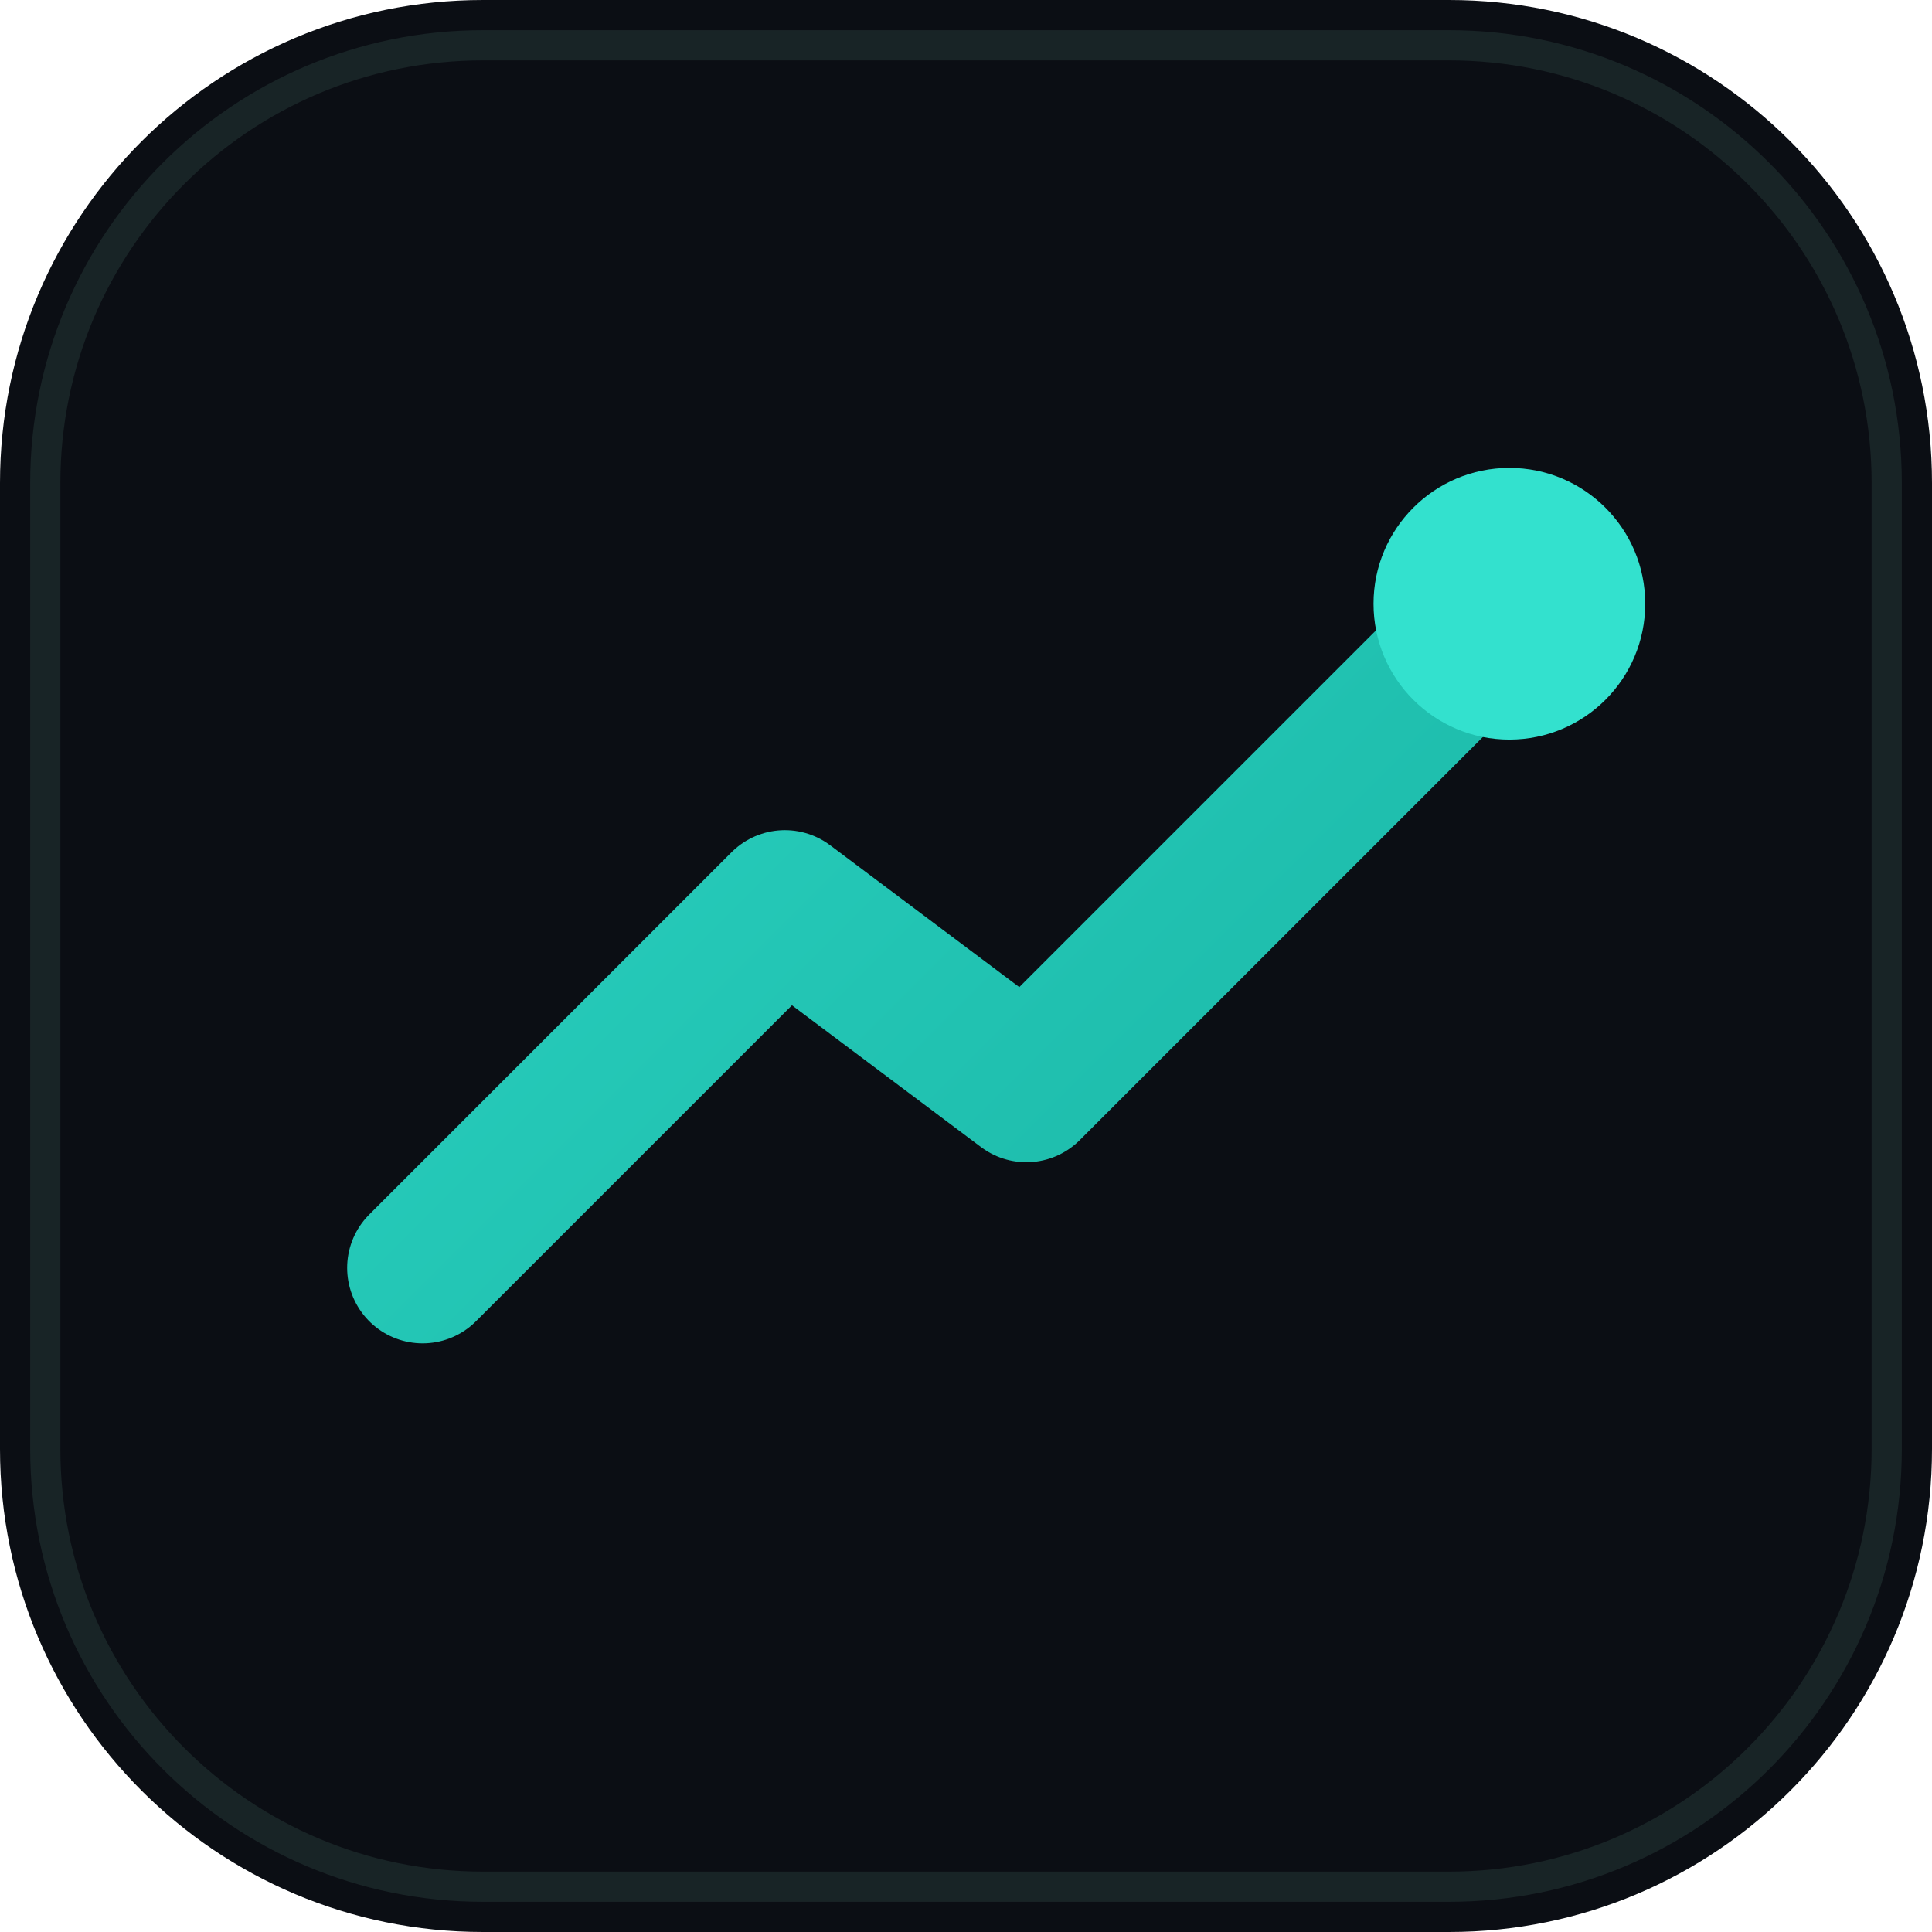
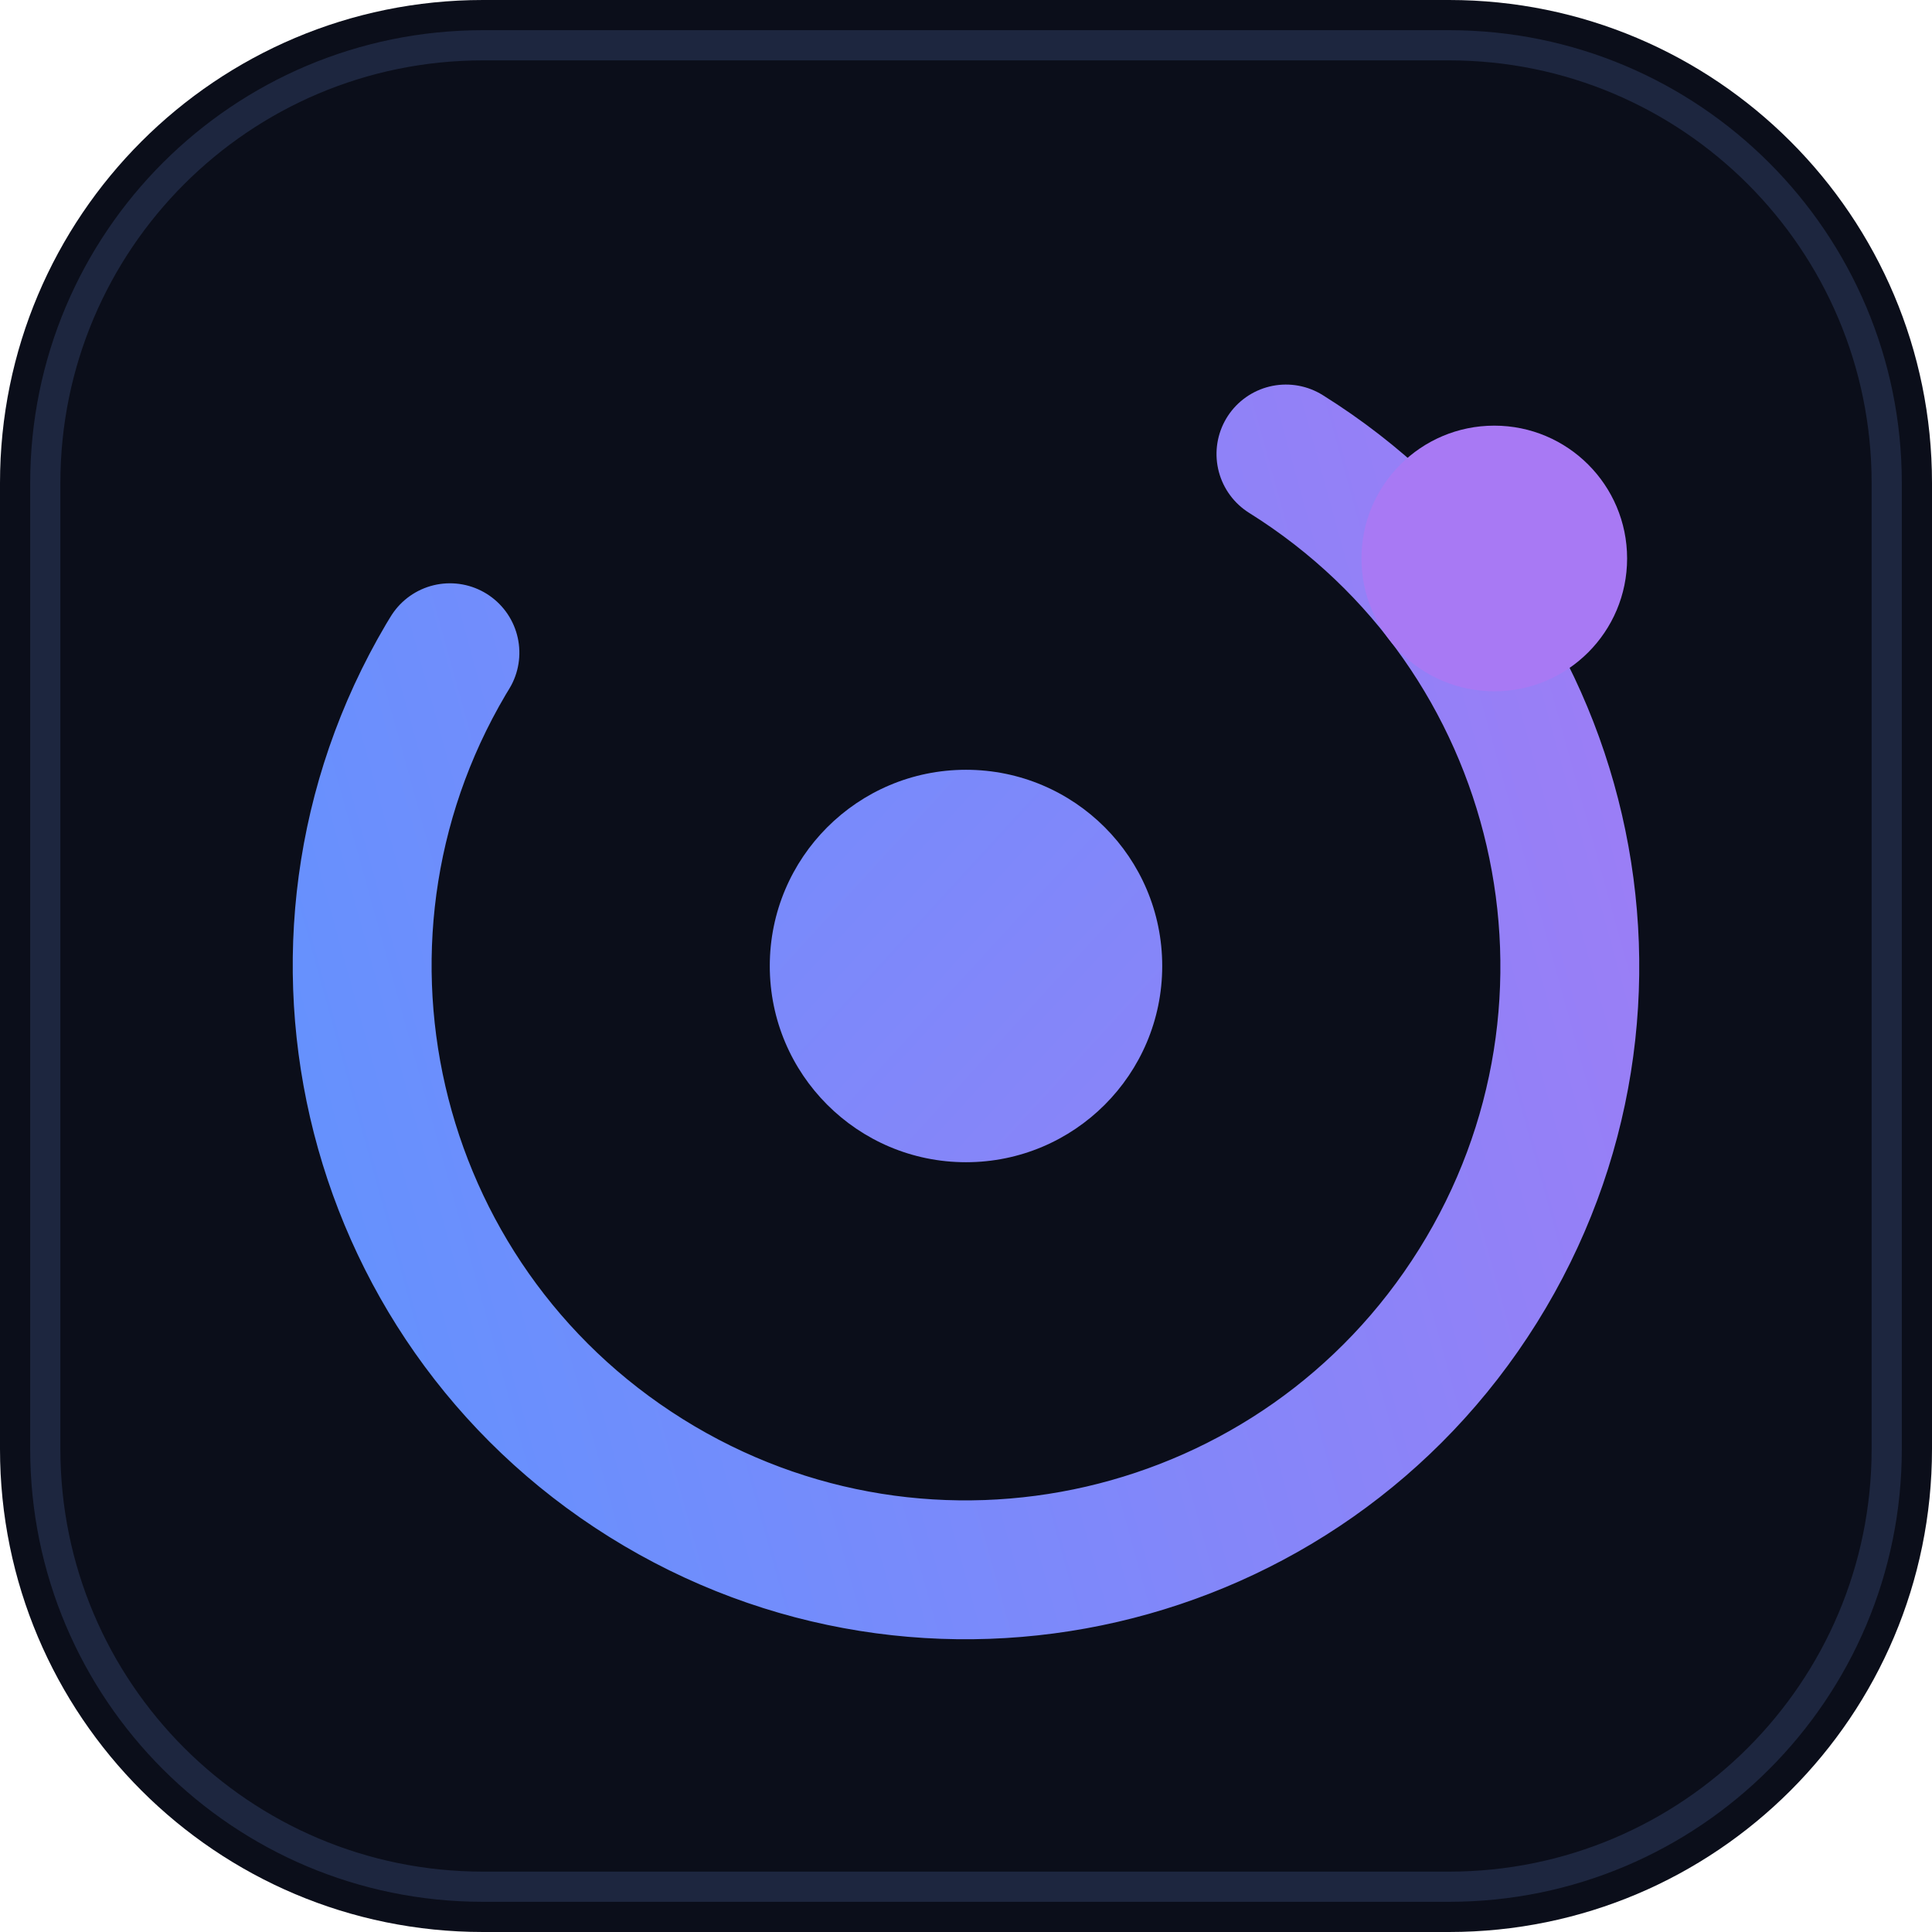
- <svg xmlns="http://www.w3.org/2000/svg" viewBox="0 0 64 64" role="img" aria-label="OpsIntels">
+ <svg xmlns="http://www.w3.org/2000/svg" viewBox="0 0 64 64" role="img" aria-label="OpsIntel">
  <defs>
-     <linearGradient id="g" x1="0" y1="0" x2="64" y2="64" gradientUnits="userSpaceOnUse">
-       <stop offset="0" stop-color="#33E1CE" />
-       <stop offset="1" stop-color="#10A596" />
+     <linearGradient id="g" x1="8" y1="12" x2="56" y2="56" gradientUnits="userSpaceOnUse">
+       <stop offset="0" stop-color="#5B95FF" />
+       <stop offset="1" stop-color="#A879F4" />
    </linearGradient>
  </defs>
-   <rect width="64" height="64" rx="16" fill="#0B0E14" />
-   <rect x="1.5" y="1.5" width="61" height="61" rx="14.5" fill="none" stroke="#233" stroke-opacity="0.6" />
-   <path d="M14 42 L26 30 L34 36 L50 20" fill="none" stroke="url(#g)" stroke-width="5" stroke-linecap="round" stroke-linejoin="round" />
-   <circle cx="50" cy="20" r="4.5" fill="#33E1CE" />
+   <rect width="64" height="64" rx="16" fill="#0B0E1A" />
+   <rect x="1.5" y="1.5" width="61" height="61" rx="14.5" fill="none" stroke="#26314f" stroke-opacity="0.7" />
+   <circle cx="32" cy="32" r="20" fill="none" stroke="url(#g)" stroke-width="4.6" stroke-linecap="round" stroke-dasharray="94 32" transform="rotate(-58 32 32)" />
+   <circle cx="32" cy="32" r="6.5" fill="url(#g)" />
+   <circle cx="49.5" cy="18.5" r="4.4" fill="#A879F4" />
</svg>
